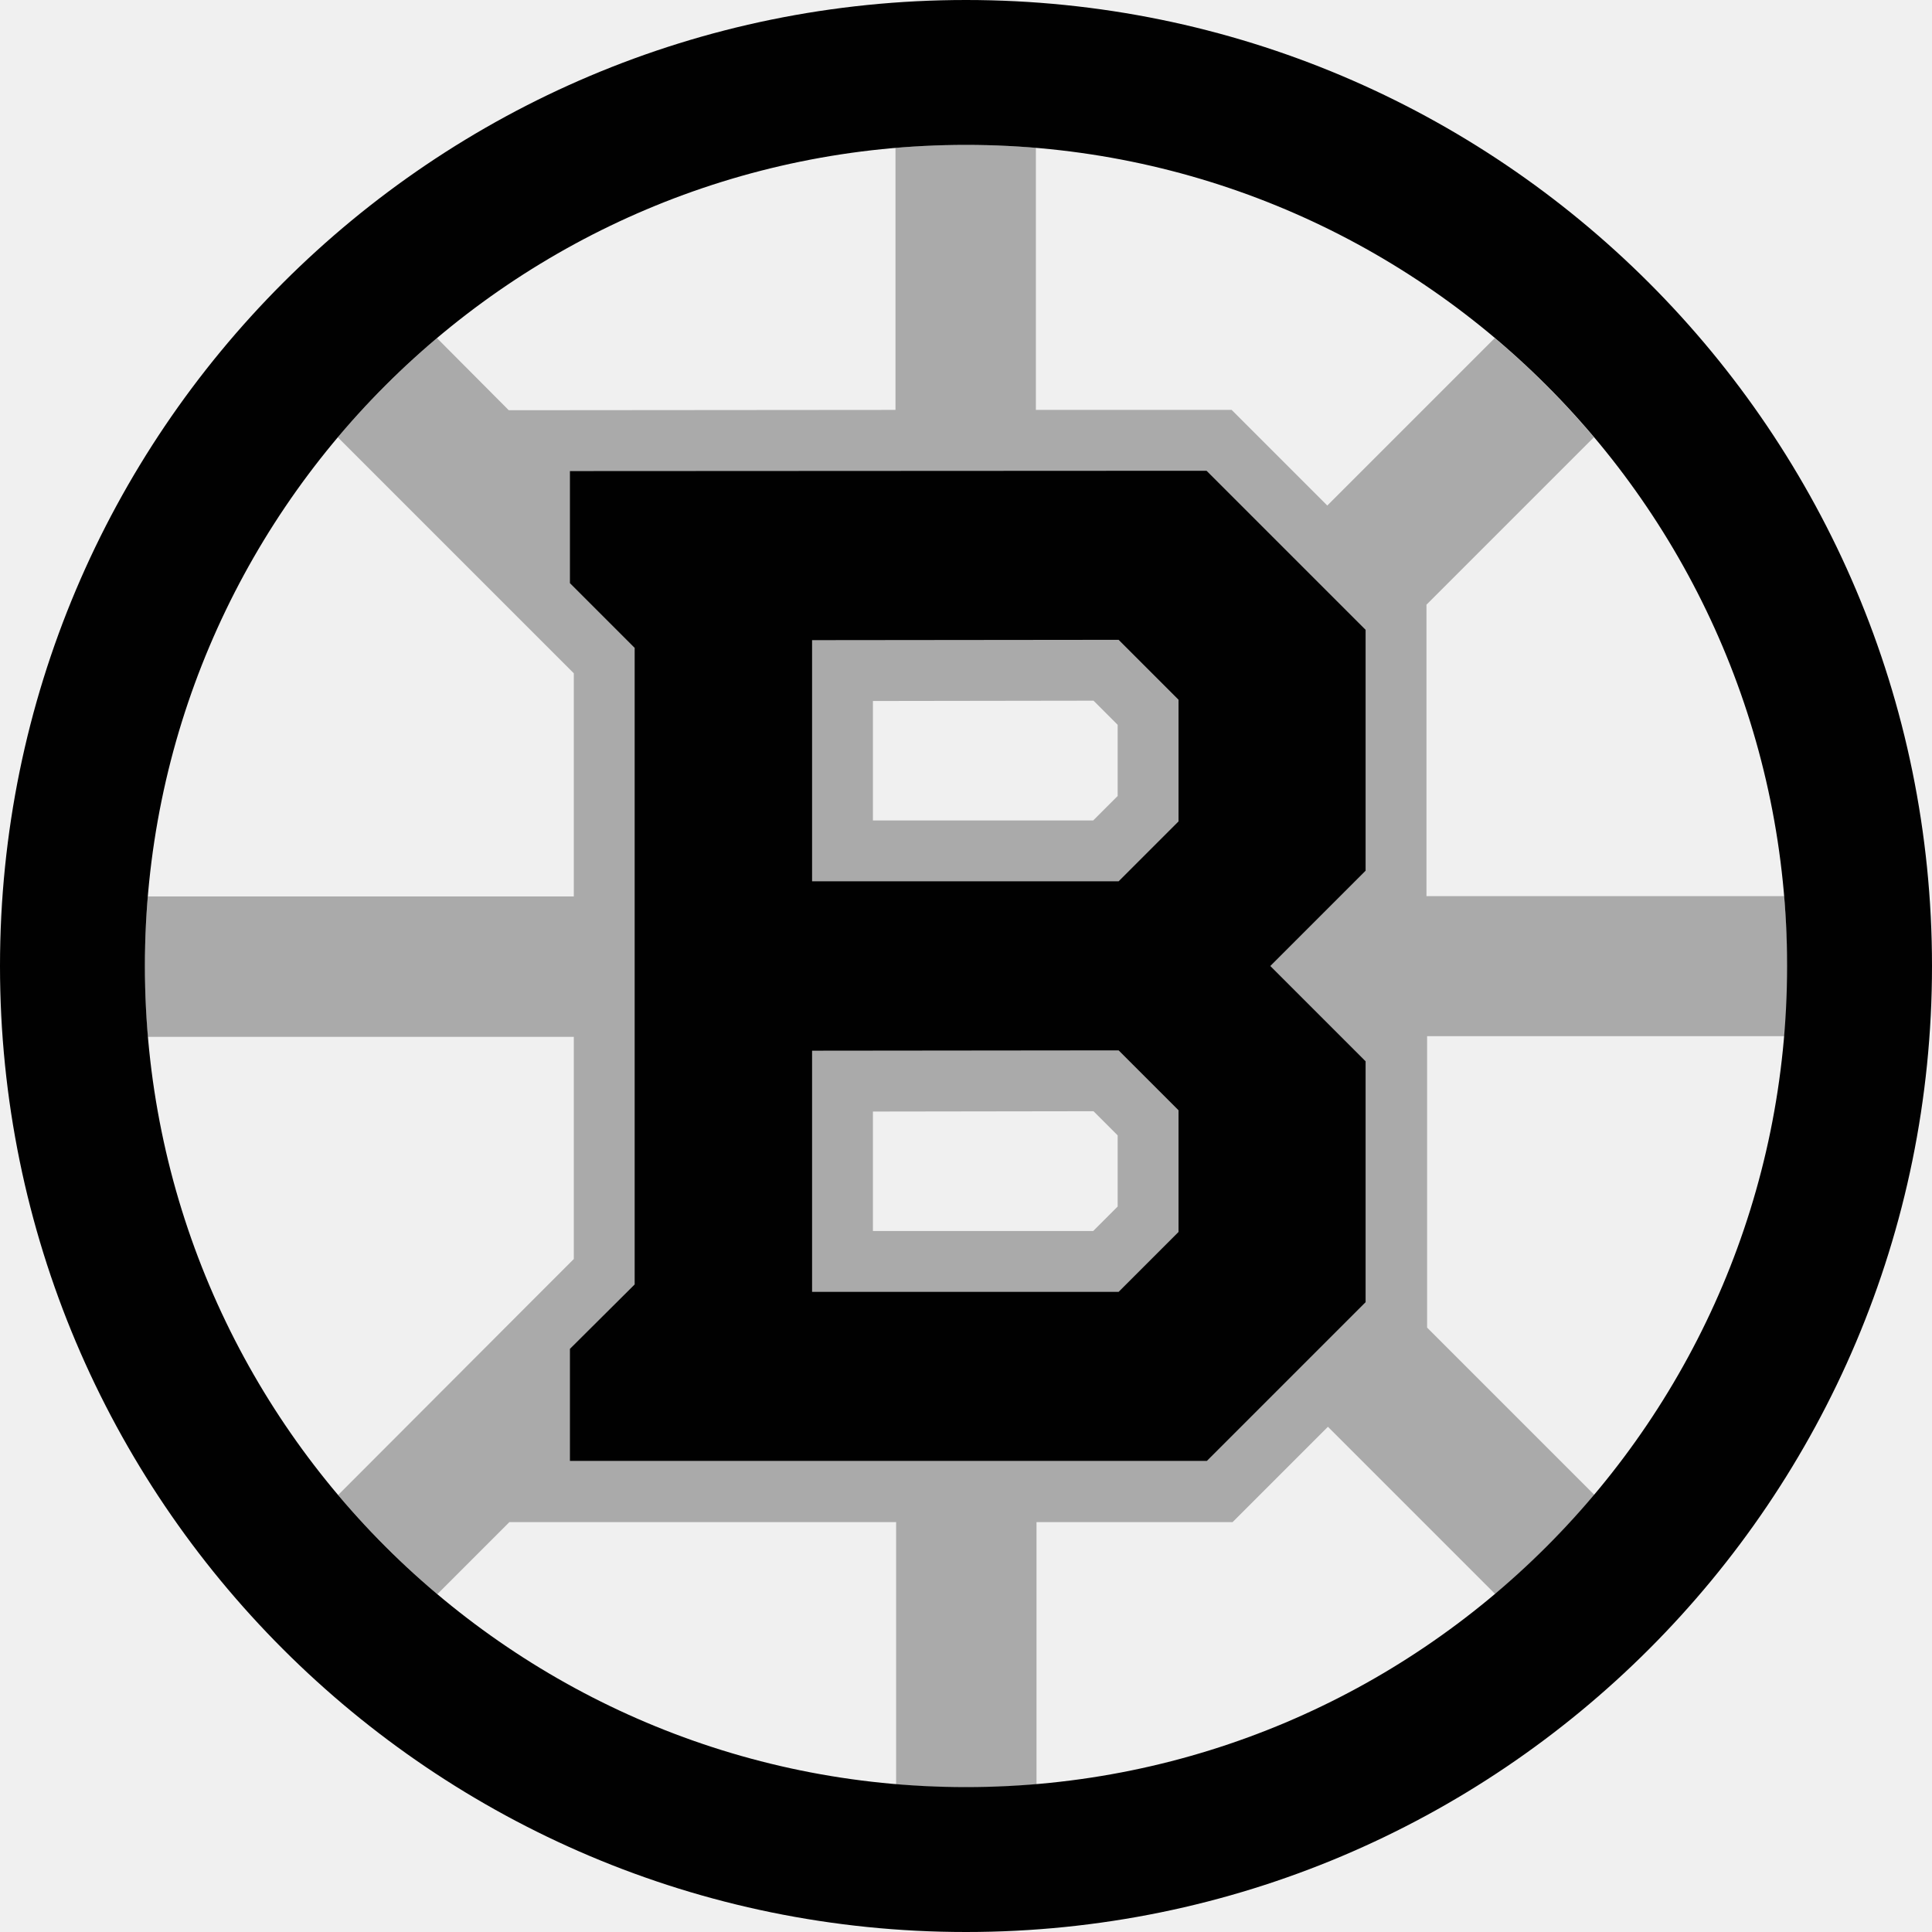
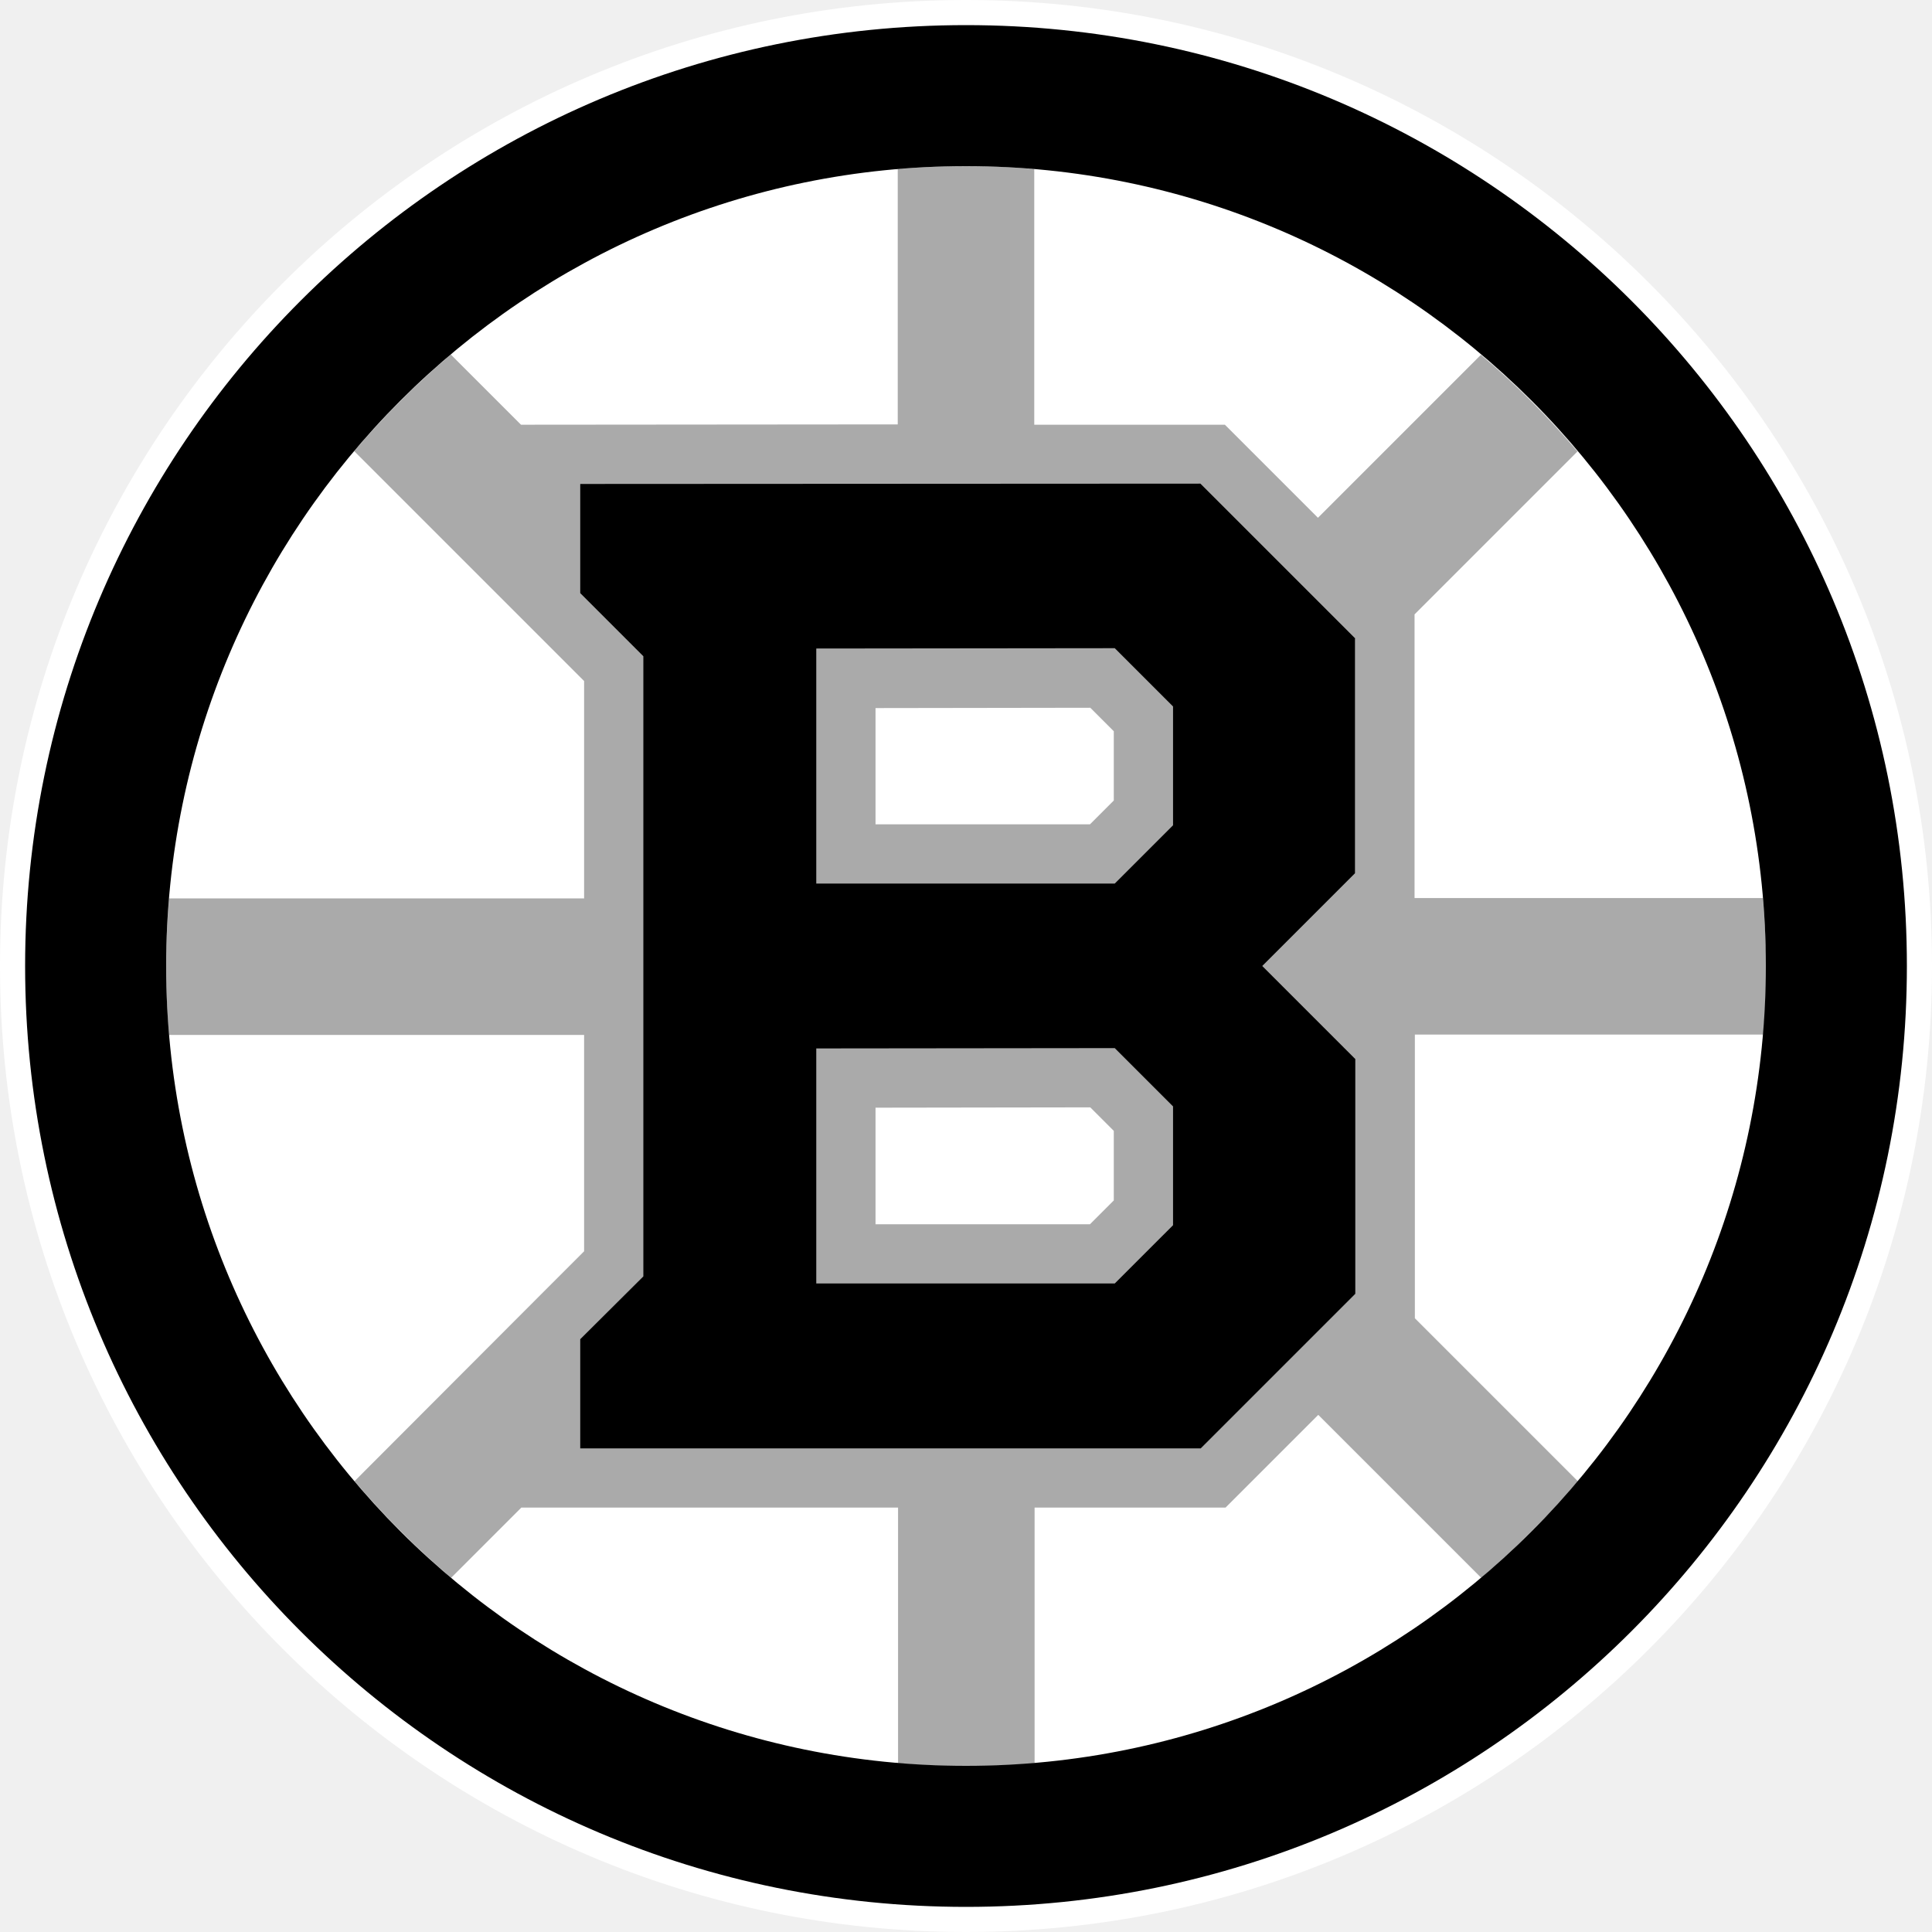
<svg xmlns="http://www.w3.org/2000/svg" version="1.1" id="Layer_1" x="0px" y="0px" viewBox="0 0 600 600" style="enable-background:new 0 0 600 600;" xml:space="preserve">
  <style type="text/css">
- 	.st0{fill:#AAAAAA;}
- 	.st1{fill:#010101;}
+ 	.st0{fill:#FFFFFF;}
+ 	.st1{fill:#AAAAAA;}
</style>
-   <path id="Yellow" class="st0" d="M554.1,278.3H443v-90.5l52-52c-9.4-11.1-19.6-21.4-30.8-30.8l-52,52l-29.7-29.7h-60.8V45.9  c-7.2-0.6-14.4-0.9-21.8-0.9c-7.3,0-14.6,0.3-21.8,0.9v81.4L158,127.4L135.7,105c-11.1,9.4-21.4,19.7-30.8,30.8l73.3,73.3v69.3H45.9  c-0.6,7.2-0.9,14.4-0.9,21.8c0,7.3,0.3,14.6,0.9,21.8h132.3v69l-14.8,14.8L105,464.3c9.4,11.1,19.7,21.4,30.8,30.8l22.4-22.4h120.1  v81.5c7.2,0.6,14.4,0.9,21.8,0.9c7.3,0,14.6-0.3,21.8-0.9v-81.5h60.9l29.6-29.6l52,52c11.1-9.4,21.4-19.7,30.8-30.8l-52-52v-90.5  h111.1c0.6-7.2,0.9-14.4,0.9-21.8C555,292.7,554.7,285.4,554.1,278.3 M347.1,374.7l-7.6,7.6h-68.4v-37.1l68.5-0.1l7.5,7.5V374.7z   M347.1,247.2l-7.6,7.6h-68.4v-37.1l68.5-0.1l7.5,7.5V247.2z" />
-   <path id="Black" class="st1" d="M300,0C134.3,0,0,134.3,0,300s134.3,300,300,300s300-134.3,300-300S465.7,0,300,0 M300,555  C159.2,555,45,440.8,45,300S159.2,45,300,45s255,114.2,255,255S440.8,555,300,555 M366,382.6l-18.6,18.6h-95.2v-74.9l95.2-0.1  l18.6,18.6V382.6L366,382.6z M366,255.1l-18.6,18.6h-95.2v-74.9l95.2-0.1l18.6,18.6V255.1L366,255.1z M424.1,195.6l-49.4-49.4  L177,146.3v34.8l20.1,20.1v197.7l-20.1,20v34.8h197.8l49.3-49.3v-74.8L394.5,300l29.6-29.6V195.6L424.1,195.6z" />
+   <g id="Outline">
+     <circle class="st0" cx="300" cy="300" r="300" />
+   </g>
+   <path id="Yellow" class="st1" d="M547.5,278.9H439.3v-88.1l50.6-50.6c-9.2-10.8-19.1-20.8-30-30l-50.6,50.6l-28.9-28.9h-59.2V52.5  c-7-0.6-14-0.9-21.2-0.9c-7.1,0-14.2,0.3-21.2,0.9v79.3l-117,0.1L140,110.1c-10.8,9.2-20.8,19.2-30,30l71.4,71.4V279H52.5  c-0.6,7-0.9,14-0.9,21.2c0,7.1,0.3,14.2,0.9,21.2h128.9v67.2L167,403l-56.9,57c9.2,10.8,19.2,20.8,30,30l21.8-21.8h117v79.4  c7,0.6,14,0.9,21.2,0.9c7.1,0,14.2-0.3,21.2-0.9v-79.4h59.3l28.8-28.8L460,490c10.8-9.2,20.8-19.2,30-30l-50.6-50.6v-88.1h108.2  c0.6-7,0.9-14,0.9-21.2C548.4,292.9,548.1,285.8,547.5,278.9 M345.9,372.8l-7.4,7.4h-66.6V344l66.7-0.1l7.3,7.3L345.9,372.8  L345.9,372.8z M345.9,248.6l-7.4,7.4h-66.6v-36.1l66.7-0.1l7.3,7.3L345.9,248.6L345.9,248.6z" />
+   <path id="Black" d="M300,7.8C138.6,7.8,7.8,138.6,7.8,300S138.6,592.2,300,592.2S592.2,461.4,592.2,300  S461.4,7.8,300,7.8 M300,548.4C162.9,548.4,51.6,437.1,51.6,300S162.9,51.6,300,51.6S548.4,162.9,548.4,300S437.1,548.4,300,548.4   M364.3,380.5l-18.1,18.1h-92.7v-73l92.7-0.1l18.1,18.1V380.5L364.3,380.5z M364.3,256.3l-18.1,18.1h-92.7v-73l92.7-0.1l18.1,18.1  V256.3L364.3,256.3z M420.9,198.3l-48.1-48.1l-192.6,0.1v33.9l19.6,19.6v192.6l-19.6,19.5v33.9h192.7l48-48v-72.9L392,300l28.8-28.8  v-72.9H420.9z" />
</svg>
